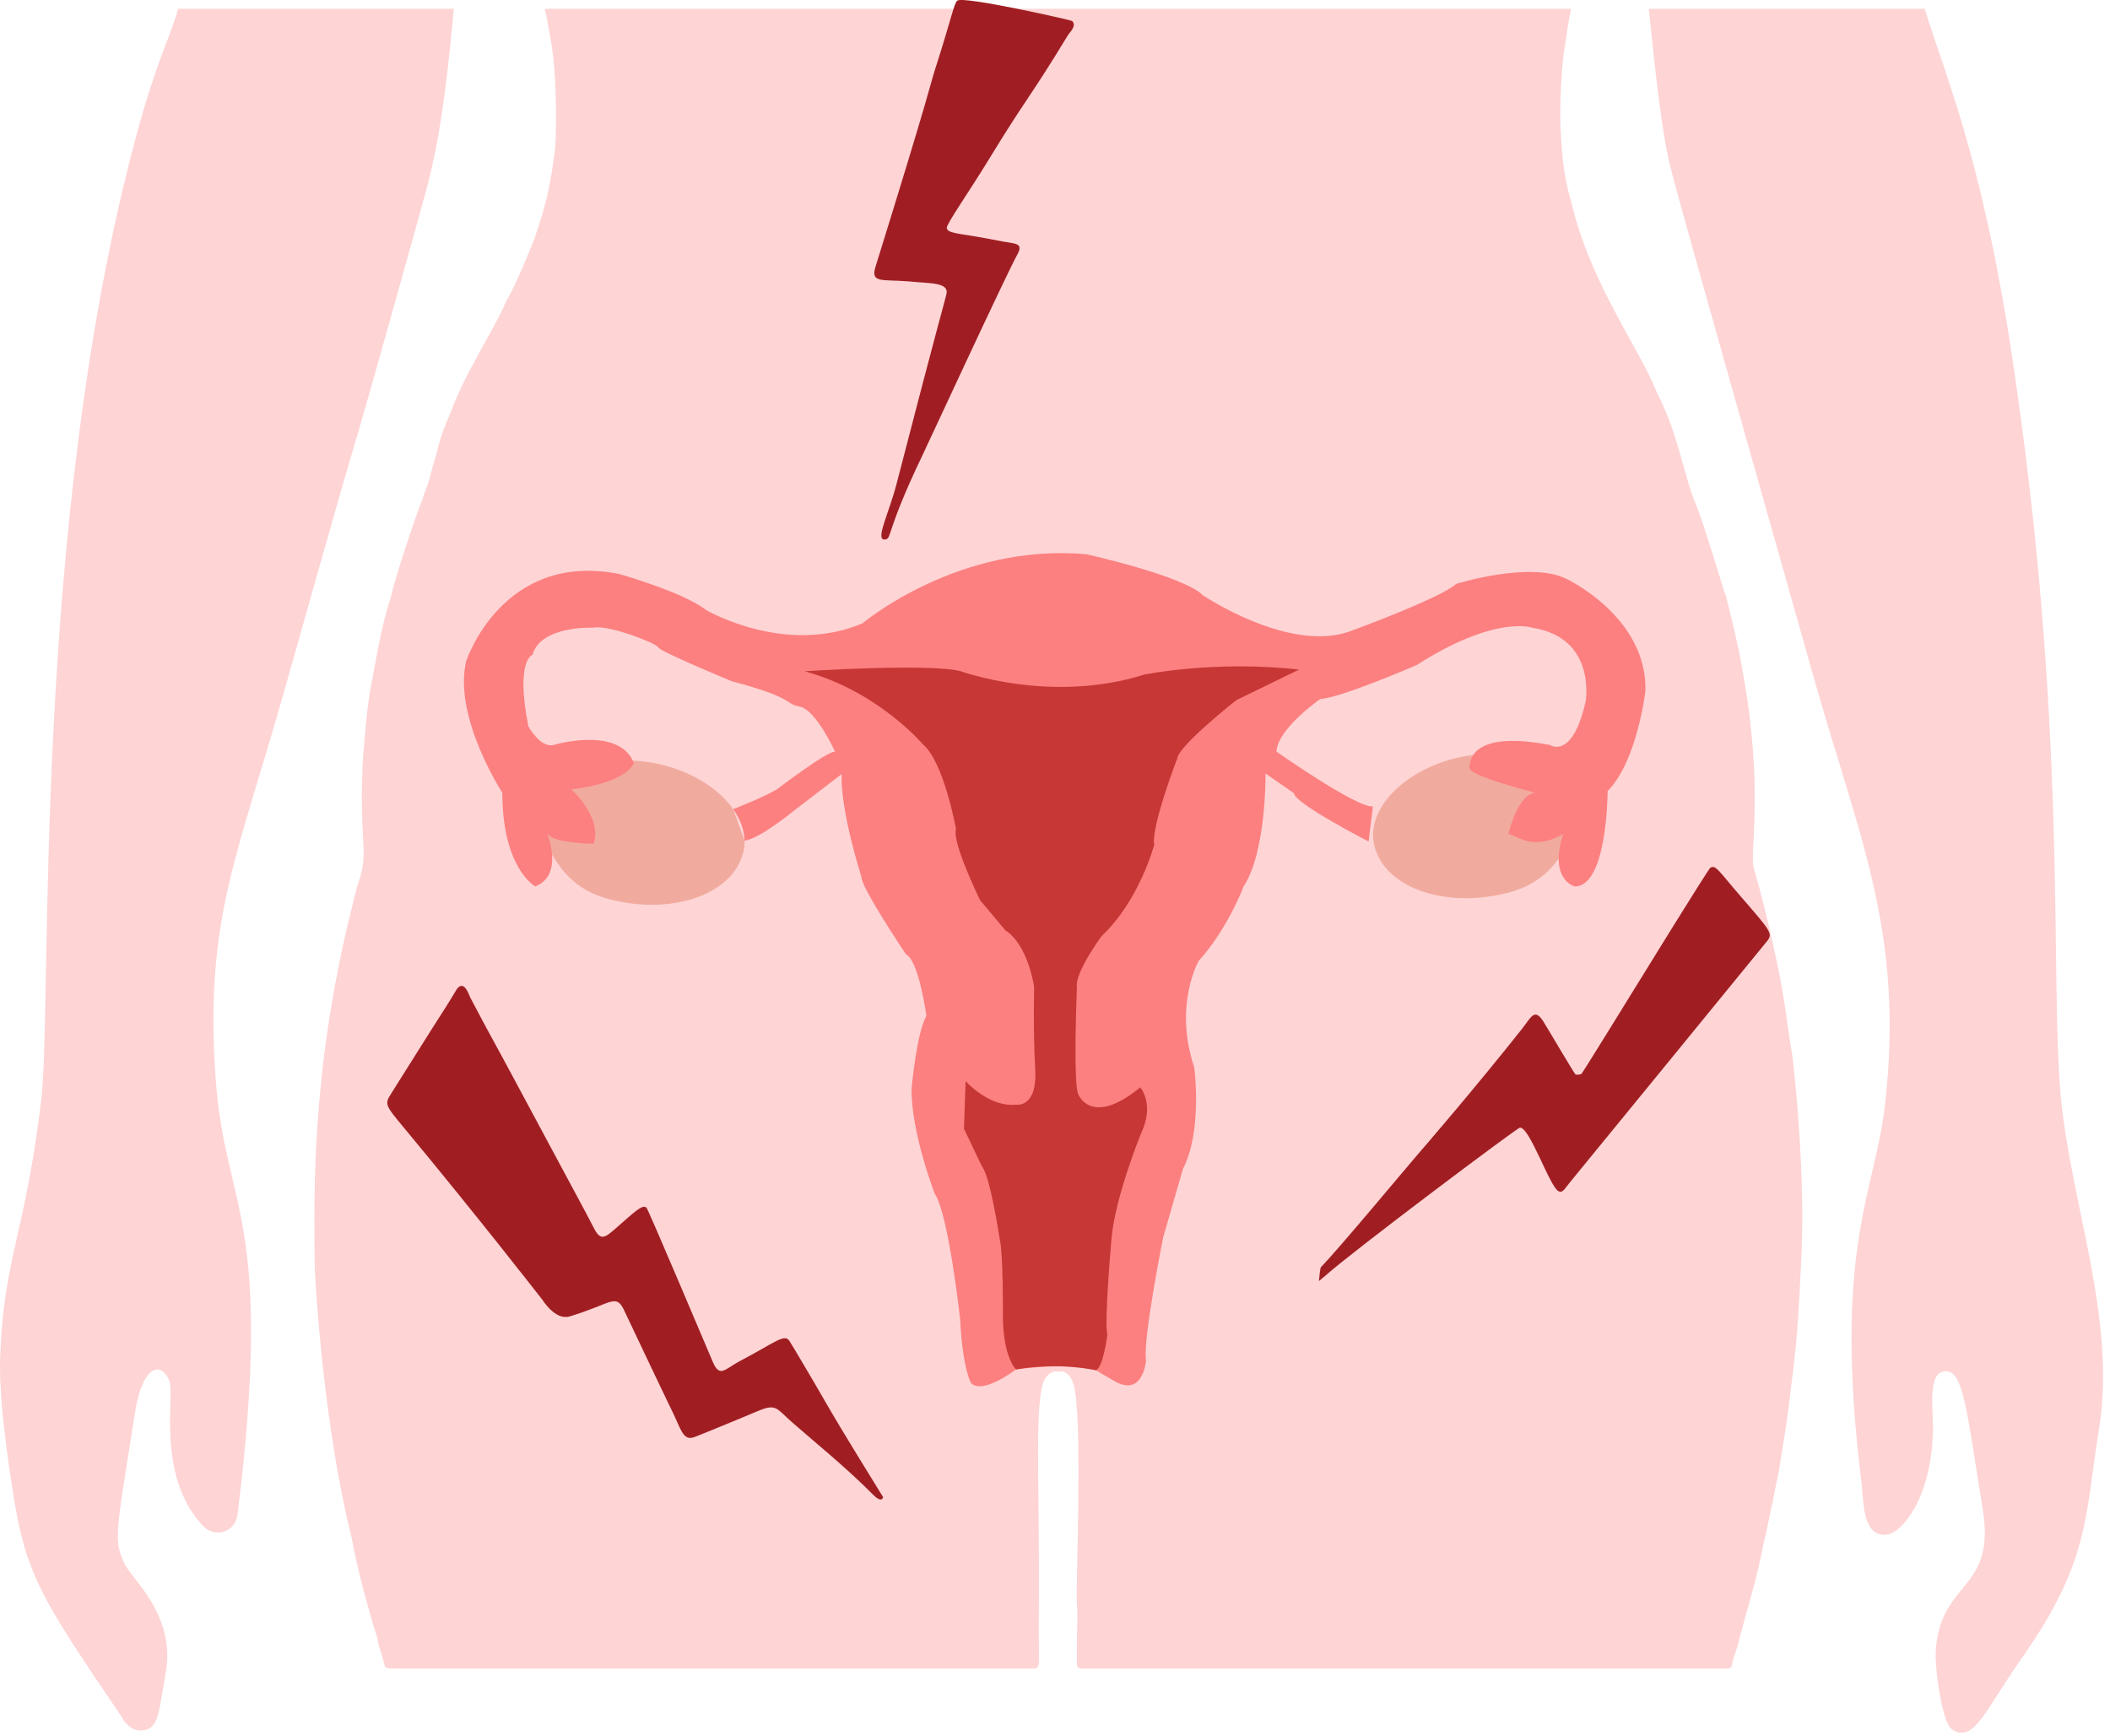
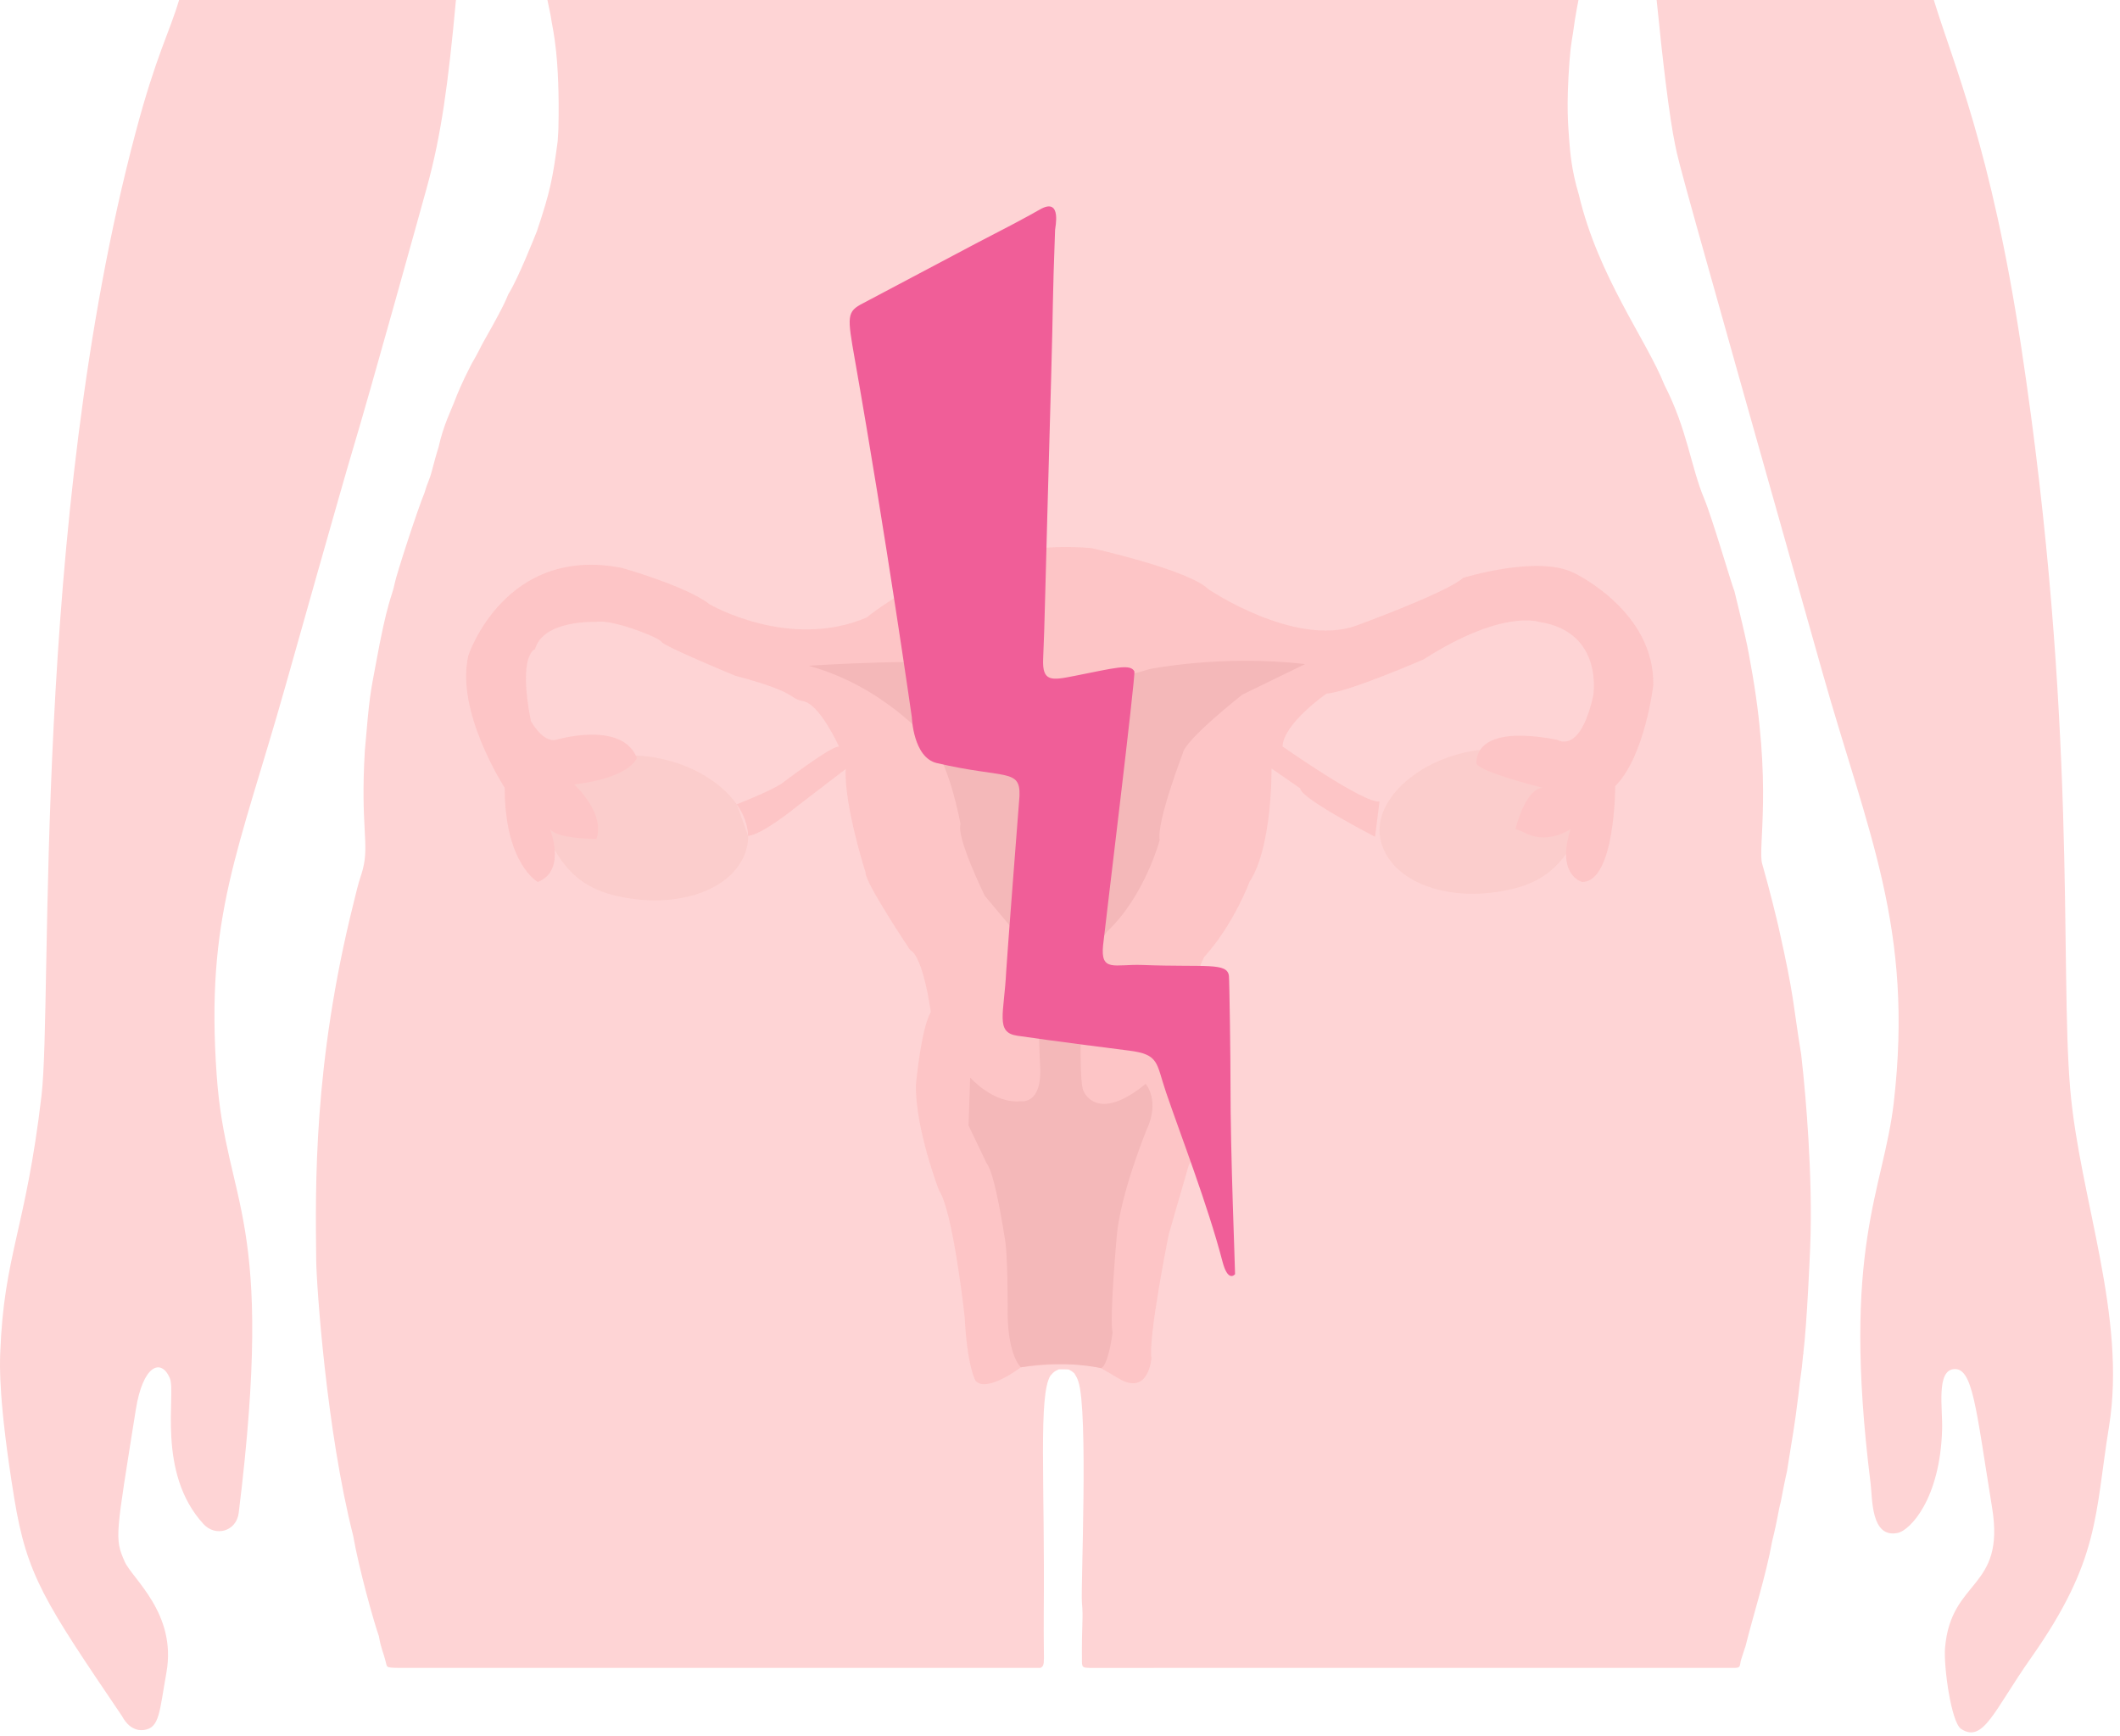
- <svg xmlns="http://www.w3.org/2000/svg" width="100%" height="100%" viewBox="0 0 237 195" version="1.1" xml:space="preserve" style="fill-rule:evenodd;clip-rule:evenodd;stroke-linejoin:round;stroke-miterlimit:2;">
-   <g transform="matrix(1,0,0,1,-1106.111,-1704.773)">
+ <svg xmlns="http://www.w3.org/2000/svg" width="100%" height="100%" viewBox="0 0 237 194" version="1.1" xml:space="preserve" style="fill-rule:evenodd;clip-rule:evenodd;stroke-linejoin:round;stroke-miterlimit:2;">
+   <g transform="matrix(1,0,0,1,-1106.111,-1705.759)">
    <g id="PMS" transform="matrix(0.287634,0,0,0.287634,1122.776,1702.964)">
      <path d="M555.557,9.718C555.155,11.622 554.831,13.573 554.157,17.435C553.124,25.474 552.698,25.382 552.061,33.468C550.745,51.512 551.574,58.479 551.972,64.436C552.316,68.439 552.766,75.697 555.717,85.445C563.206,117.201 582.059,141.91 588.954,159.305C597.84,176.575 599.241,191.203 604.423,203.527C607.469,210.769 614.843,236.129 616.208,239.606C616.462,240.492 620.421,256.903 621.126,260.568C621.797,264.063 621.815,264.02 622.417,267.515C631.122,314.507 625.162,339.207 626.943,345.378C630.029,356.072 632.757,367.616 633.217,369.561C639.641,398.101 638.644,398.247 642.115,419.534C642.514,423.525 642.514,423.481 642.959,427.431C643.489,432.774 646.789,466.07 645.61,494.503C645.474,497.783 644.406,523.524 642.948,535.604C643.091,535.785 643.001,535.908 642.896,536.028L642.83,536.545C642.198,544.067 641.821,543.973 641.08,551.455C639.209,566.568 638.932,566.48 636.595,581.513C636.446,582.471 636.245,582.426 634.18,593.398C633.177,596.983 633.082,599.629 630.861,608.564C628.464,622.001 623.271,638.124 620.478,649.495C620.375,649.912 620.273,649.871 618.802,654.598C618.105,656.838 618.815,657.85 616.5,657.904C615.17,657.934 365.57,657.916 365.5,657.914C363.187,657.842 362.582,657.824 362.567,655.498C362.46,639.216 363.155,639.241 362.564,632.497C362.073,626.885 365.11,558.411 361.171,546.606C360.597,544.886 360.48,544.973 359.611,543.406C358.574,542.531 358.576,542.578 357.392,541.949C355.484,541.87 355.512,541.857 353.577,541.892C351.685,542.793 351.695,542.804 350.308,544.358C345.607,552.068 348.195,585.421 347.735,636.499C347.558,656.083 348.504,656.751 346.5,657.897C346.494,657.9 104.078,657.899 103.5,657.899C93.123,657.908 92.591,658.063 92.248,656.635C90.9,651.036 90.316,651.207 89.312,645.549C87.358,640.07 81.534,619.282 79.322,606.536C68.969,565.793 65.066,509.324 64.959,499.501C64.648,470.95 63.791,423.304 79.519,360.505C80.458,356.49 81.377,353.152 81.553,352.516C82.703,348.851 82.73,348.887 83.112,347.392C85.638,337.508 82.121,331.116 83.856,301.523C85.734,279.393 85.982,279.432 88.014,268.397C92.768,242.241 94.385,241.948 95.452,236.489C96.161,232.859 104.377,207.65 107.024,201.292C108.347,196.733 108.82,196.916 110.014,192.349C112.155,184.16 112.361,184.222 112.518,183.504C114.409,174.834 117.359,169.381 119.215,164.398C119.633,163.329 121.505,158.543 125.218,151.376C128.735,145.266 128.606,144.962 130.148,142.254C139.688,125.507 138.953,125.119 139.841,123.7C143.464,117.909 149.951,101.548 150.732,99.579C155.904,84.222 156.904,78.985 158.818,64.542C159.065,60.961 159.089,59.894 159.099,59.489C159.726,31.865 156.887,20.922 156.521,18.497L156.043,15.592C155.456,12.842 155.096,11.115 154.824,9.718L555.557,9.718Z" style="fill:rgb(254,212,213);" />
      <g transform="matrix(0.954289,0,0,0.954289,-151.207,-91.91485)">
        <path d="M885.351,106.501C893.195,132.359 908.643,166.705 920.887,247.441C944.177,401.015 936.521,500.163 940.928,550.455C944.799,594.634 963.984,642.495 956.686,687.53C950.814,723.768 953.036,741.776 924.867,781.759C909.904,802.999 905.531,816.557 896.437,810.586C892.417,807.946 889.27,785.007 889.914,777.54C892.355,749.214 914.519,754.015 909.089,720.567C902.417,679.468 901.226,663.314 893.446,664.075C886.314,664.772 888.948,679.984 888.721,688.507C887.963,716.997 875.632,729.798 870.56,730.801C859.689,732.951 860.381,716.909 859.579,710.491C847.553,614.186 864.851,591.714 869.037,555.444C877.201,484.701 858.55,446.034 839.99,380.362C781.704,174.13 781.766,174.157 779.965,165.405C777.56,153.717 774.884,131.025 772.451,106.501L885.351,106.501Z" style="fill:rgb(254,212,213);" />
      </g>
      <g transform="matrix(0.954289,0,0,0.954289,-149.667,-92.72079)">
        <path d="M281.824,107.345C278.684,141.366 275.805,162.603 269.979,183.636C267.585,192.278 247.026,266.5 239.489,291.497C235.735,303.95 214.595,378.881 212.449,386.485C193.149,454.893 179.723,480.298 184.395,545.509C188.226,598.979 208.417,601.478 193.342,723.476C192.415,730.978 183.924,733.37 178.999,728.011C159.701,707.017 167.952,674.818 165.288,668.586C161.781,660.382 154.334,663.12 151.421,681.487C143.235,733.094 142.68,733.642 146.907,743.315C149.924,750.218 168.259,764.428 163.891,788.563C161.011,804.477 161.218,811.172 154.547,811.899C148.764,812.53 145.941,806.402 145.847,806.263C114.344,759.741 107.069,749.095 101.916,717.439C95.498,678.014 96.039,663.222 96.213,658.487C97.683,618.304 106.617,608.282 113.035,553.454C117.613,514.343 108.917,320.913 151.311,161.449C159.771,129.628 165.131,120.619 169.06,107.345L281.824,107.345Z" style="fill:rgb(254,212,213);" />
      </g>
      <g transform="matrix(0.898336,0,0,0.898336,-1103.681,-2194.542)">
-         <g transform="matrix(0.423224,0,0,0.423224,1184.732,2539.043)">
-           <path d="M1596.61,599.456C1562.27,635.069 1563.83,690.331 1499.28,706.564C1434.74,722.798 1373.66,701.163 1362.87,658.243C1352.08,615.322 1406.32,568.424 1472.73,564.116C1539.05,559.815 1627.32,567.596 1596.61,599.456Z" style="fill:rgb(241,171,158);fill-rule:nonzero;" />
-         </g>
-         <g transform="matrix(0.423224,0,0,0.423224,1184.732,2539.043)">
-           <path d="M715.96,652.8C716.07,656.88 715.63,660.96 714.61,665C703.81,707.92 642.74,729.56 578.2,713.32C545.95,705.21 530.21,687.36 518.24,667.09C506.25,646.78 498.05,624.03 480.87,606.21C450.69,574.91 535.35,566.85 601.21,570.65C602.4,570.72 603.58,570.79 604.75,570.87C647.95,573.67 686,594.5 704.35,620.53L704.36,620.54L715.96,652.8Z" style="fill:rgb(241,171,158);fill-rule:nonzero;" />
-         </g>
-         <g transform="matrix(0.423224,0,0,0.423224,1184.732,2539.043)">
-           <path d="M1641.28,498.87C1641.28,498.87 1632.83,571.51 1602.42,601.92C1602.42,601.92 1602.42,699.91 1568.63,699.91C1568.63,699.91 1541.61,693.15 1556.81,645.85C1556.81,645.85 1534.85,661.05 1512.89,650.91C1506.33,647.88 1502.54,646.36 1500.45,645.72C1502.52,637.61 1511.83,605.09 1528.09,603.61C1528.09,603.61 1460.52,586.72 1460.52,578.27C1460.52,569.83 1463.89,539.34 1543.29,554.62C1543.29,554.62 1566.38,570.39 1579.9,509.57C1579.9,509.57 1591.16,444.25 1524.71,434.11C1524.71,434.11 1487.55,420.6 1406.46,472.41C1406.46,472.41 1328.75,506.19 1307.35,507.32C1307.35,507.32 1263.42,537.73 1262.3,561.38C1262.3,561.38 1345.64,619.94 1361.41,617.69L1356.9,653.73C1356.9,653.73 1280.32,614.31 1280.32,604.18L1251.04,583.9C1251.04,583.9 1252.16,663.87 1228.51,699.91C1228.51,699.91 1212.74,742.7 1182.34,776.49C1182.34,776.49 1156.43,821.54 1177.83,885.74C1177.83,885.74 1186.56,951.06 1166.29,989.91L1146.01,1060.02C1146.01,1060.02 1124.9,1164.76 1128.28,1186.72C1128.28,1186.72 1125.74,1223.89 1097.02,1208.68L1076.75,1196.86C1076.75,1196.86 1054.79,1188.41 994.82,1196.01C994.82,1196.01 959.34,1223.04 948.36,1209.53C948.36,1209.53 939.91,1195.17 937.38,1144.49C937.38,1144.49 925.55,1036.37 911.19,1015.25C911.19,1015.25 886.7,951.9 887.54,907.13C887.54,907.13 892.61,850.54 902.75,832.8C902.75,832.8 895.14,776.21 881.63,769.45C881.63,769.45 835.17,700.19 836.02,690.05C836.02,690.05 814.06,621.63 815.74,584.47L765.06,623.32C765.06,623.32 731.18,651.15 715.97,652.84L715.96,652.8C715.71,641.76 711.55,630.75 704.36,620.54L704.35,620.53C704.35,620.53 736.34,608.12 749.86,599.67C749.86,599.67 803.07,559.13 808.99,561.66C808.99,561.66 789.56,518.58 772.67,515.2C755.77,511.82 769.29,506.76 702.56,489.02C702.56,489.02 629.07,458.61 627.38,454.39C625.69,450.16 575.86,430.74 560.65,434.11C560.65,434.11 506.59,431.58 498.15,461.99C498.15,461.99 480.41,467.06 493.92,535.48C493.92,535.48 506.01,557.69 519.539,554.62C519.539,554.62 584.09,535.26 601.21,570.65C601.6,571.47 601.98,572.32 602.32,573.2C602.32,573.2 595.56,593.48 538.13,600.23C538.13,600.23 570.22,628.95 560.93,655.98C560.93,655.98 518.57,655.98 513.169,645.1C514.27,647.97 517.469,656.99 518.24,667.09C519.2,679.67 516.37,693.91 500.96,699.91C500.96,699.91 467.17,681.32 467.17,603.61C467.17,603.61 416.49,525.9 430.01,468.46C430.01,468.46 467.17,355.28 587.12,378.93C587.12,378.93 653,397.51 676.65,416.09C676.65,416.09 757.74,463.4 837.14,429.61C837.14,429.61 935.13,346.83 1066.9,358.66C1066.9,358.66 1166.57,380.62 1186.84,400.89C1186.84,400.89 1274.69,460.02 1337.19,438.06C1337.19,438.06 1430.11,404.27 1447,389.06C1447,389.06 1523.02,365.41 1560.19,384C1560.19,384 1642.97,422.85 1641.28,498.87Z" style="fill:rgb(252,128,128);fill-rule:nonzero;" />
-         </g>
-         <g transform="matrix(0.423224,0,0,0.423224,1184.732,2539.043)">
-           <path d="M777.734,478.882C777.734,478.882 906.125,470.435 938.223,478.882C938.223,478.882 1030.29,512.669 1126.59,482.26C1126.59,482.26 1199.68,467.361 1285.39,477.192L1221.19,508.445C1221.19,508.445 1162.06,554.903 1160.37,568.418C1160.37,568.418 1133.34,638.526 1136.72,657.109C1136.72,657.109 1121.52,714.547 1082.66,750.868C1082.66,750.868 1054.79,788.879 1057.32,803.238C1057.32,803.238 1053.1,905.445 1059.01,913.891C1059.01,913.891 1072.35,947.389 1122.36,906.289C1122.36,906.289 1137.57,923.183 1123.21,953.591C1123.21,953.591 1096.18,1019.48 1092.8,1062.55C1092.8,1062.55 1085.2,1147.02 1088.58,1160.54C1088.58,1160.54 1084.35,1194.32 1076.75,1196.86C1076.75,1196.86 1039.3,1188.13 994.816,1196.01C994.816,1196.01 981.865,1184.75 981.301,1141.95C981.301,1141.95 981.865,1077.76 977.923,1061.43C977.923,1061.43 968.35,997.796 959.903,987.66L941.32,948.805L943.009,899.813C943.009,899.813 966.66,926.843 994.816,924.028C994.816,924.028 1016.78,927.969 1014.53,887.988C1012.27,848.006 1013.4,803.238 1013.4,803.238C1013.4,803.238 1007.49,760.16 983.836,744.956L957.932,714.078C957.932,714.078 928.65,654.387 933.155,640.872C933.155,640.872 920.766,572.172 899.368,554.152C899.368,554.152 853.192,499.342 777.734,478.882Z" style="fill:rgb(198,55,54);fill-rule:nonzero;" />
+         <g opacity="0.18">
+           <g transform="matrix(0.423224,0,0,0.423224,1184.732,2539.043)">
+             <path d="M1596.61,599.456C1562.27,635.069 1563.83,690.331 1499.28,706.564C1434.74,722.798 1373.66,701.163 1362.87,658.243C1352.08,615.322 1406.32,568.424 1472.73,564.116C1539.05,559.815 1627.32,567.596 1596.61,599.456Z" style="fill:rgb(241,171,158);fill-rule:nonzero;" />
+           </g>
+           <g transform="matrix(0.423224,0,0,0.423224,1184.732,2539.043)">
+             <path d="M715.96,652.8C716.07,656.88 715.63,660.96 714.61,665C703.81,707.92 642.74,729.56 578.2,713.32C545.95,705.21 530.21,687.36 518.24,667.09C506.25,646.78 498.05,624.03 480.87,606.21C450.69,574.91 535.35,566.85 601.21,570.65C602.4,570.72 603.58,570.79 604.75,570.87C647.95,573.67 686,594.5 704.35,620.53L704.36,620.54L715.96,652.8Z" style="fill:rgb(241,171,158);fill-rule:nonzero;" />
+           </g>
+           <g transform="matrix(0.423224,0,0,0.423224,1184.732,2539.043)">
+             <path d="M1641.28,498.87C1641.28,498.87 1632.83,571.51 1602.42,601.92C1602.42,601.92 1602.42,699.91 1568.63,699.91C1568.63,699.91 1541.61,693.15 1556.81,645.85C1556.81,645.85 1534.85,661.05 1512.89,650.91C1506.33,647.88 1502.54,646.36 1500.45,645.72C1502.52,637.61 1511.83,605.09 1528.09,603.61C1528.09,603.61 1460.52,586.72 1460.52,578.27C1460.52,569.83 1463.89,539.34 1543.29,554.62C1543.29,554.62 1566.38,570.39 1579.9,509.57C1579.9,509.57 1591.16,444.25 1524.71,434.11C1524.71,434.11 1487.55,420.6 1406.46,472.41C1406.46,472.41 1328.75,506.19 1307.35,507.32C1307.35,507.32 1263.42,537.73 1262.3,561.38C1262.3,561.38 1345.64,619.94 1361.41,617.69L1356.9,653.73C1356.9,653.73 1280.32,614.31 1280.32,604.18L1251.04,583.9C1251.04,583.9 1252.16,663.87 1228.51,699.91C1228.51,699.91 1212.74,742.7 1182.34,776.49C1182.34,776.49 1156.43,821.54 1177.83,885.74C1177.83,885.74 1186.56,951.06 1166.29,989.91L1146.01,1060.02C1146.01,1060.02 1124.9,1164.76 1128.28,1186.72C1128.28,1186.72 1125.74,1223.89 1097.02,1208.68L1076.75,1196.86C1076.75,1196.86 1054.79,1188.41 994.82,1196.01C994.82,1196.01 959.34,1223.04 948.36,1209.53C948.36,1209.53 939.91,1195.17 937.38,1144.49C937.38,1144.49 925.55,1036.37 911.19,1015.25C911.19,1015.25 886.7,951.9 887.54,907.13C887.54,907.13 892.61,850.54 902.75,832.8C902.75,832.8 895.14,776.21 881.63,769.45C881.63,769.45 835.17,700.19 836.02,690.05C836.02,690.05 814.06,621.63 815.74,584.47L765.06,623.32C765.06,623.32 731.18,651.15 715.97,652.84L715.96,652.8C715.71,641.76 711.55,630.75 704.36,620.54L704.35,620.53C704.35,620.53 736.34,608.12 749.86,599.67C749.86,599.67 803.07,559.13 808.99,561.66C808.99,561.66 789.56,518.58 772.67,515.2C755.77,511.82 769.29,506.76 702.56,489.02C702.56,489.02 629.07,458.61 627.38,454.39C625.69,450.16 575.86,430.74 560.65,434.11C560.65,434.11 506.59,431.58 498.15,461.99C498.15,461.99 480.41,467.06 493.92,535.48C493.92,535.48 506.01,557.69 519.539,554.62C519.539,554.62 584.09,535.26 601.21,570.65C601.6,571.47 601.98,572.32 602.32,573.2C602.32,573.2 595.56,593.48 538.13,600.23C538.13,600.23 570.22,628.95 560.93,655.98C560.93,655.98 518.57,655.98 513.169,645.1C514.27,647.97 517.469,656.99 518.24,667.09C519.2,679.67 516.37,693.91 500.96,699.91C500.96,699.91 467.17,681.32 467.17,603.61C467.17,603.61 416.49,525.9 430.01,468.46C430.01,468.46 467.17,355.28 587.12,378.93C587.12,378.93 653,397.51 676.65,416.09C676.65,416.09 757.74,463.4 837.14,429.61C837.14,429.61 935.13,346.83 1066.9,358.66C1066.9,358.66 1166.57,380.62 1186.84,400.89C1186.84,400.89 1274.69,460.02 1337.19,438.06C1337.19,438.06 1430.11,404.27 1447,389.06C1447,389.06 1523.02,365.41 1560.19,384C1560.19,384 1642.97,422.85 1641.28,498.87Z" style="fill:rgb(252,128,128);fill-rule:nonzero;" />
+           </g>
+           <g transform="matrix(0.423224,0,0,0.423224,1184.732,2539.043)">
+             <path d="M777.734,478.882C777.734,478.882 906.125,470.435 938.223,478.882C938.223,478.882 1030.29,512.669 1126.59,482.26C1126.59,482.26 1199.68,467.361 1285.39,477.192L1221.19,508.445C1221.19,508.445 1162.06,554.903 1160.37,568.418C1160.37,568.418 1133.34,638.526 1136.72,657.109C1136.72,657.109 1121.52,714.547 1082.66,750.868C1082.66,750.868 1054.79,788.879 1057.32,803.238C1057.32,803.238 1053.1,905.445 1059.01,913.891C1059.01,913.891 1072.35,947.389 1122.36,906.289C1122.36,906.289 1137.57,923.183 1123.21,953.591C1123.21,953.591 1096.18,1019.48 1092.8,1062.55C1092.8,1062.55 1085.2,1147.02 1088.58,1160.54C1088.58,1160.54 1084.35,1194.32 1076.75,1196.86C1076.75,1196.86 1039.3,1188.13 994.816,1196.01C994.816,1196.01 981.865,1184.75 981.301,1141.95C981.301,1141.95 981.865,1077.76 977.923,1061.43C977.923,1061.43 968.35,997.796 959.903,987.66L941.32,948.805L943.009,899.813C943.009,899.813 966.66,926.843 994.816,924.028C994.816,924.028 1016.78,927.969 1014.53,887.988C1012.27,848.006 1013.4,803.238 1013.4,803.238C1013.4,803.238 1007.49,760.16 983.836,744.956L957.932,714.078C957.932,714.078 928.65,654.387 933.155,640.872C933.155,640.872 920.766,572.172 899.368,554.152C899.368,554.152 853.192,499.342 777.734,478.882Z" style="fill:rgb(198,55,54);fill-rule:nonzero;" />
+           </g>
        </g>
      </g>
-       <g transform="matrix(1.539964,0,0,1.539964,-68.88916,-102.6996)">
-         <path d="M116.679,331.61C122.482,322.623 122.338,322.537 122.852,321.763C124.773,318.871 126.129,323.29 126.298,323.613C131.604,333.739 131.712,333.642 137.098,343.703C154.751,376.671 154.812,376.596 157.785,382.35C159.441,385.556 160.57,384.615 163.287,382.246C168.092,378.057 169.889,376.194 171.019,376.994C171.464,377.309 186.952,414.09 187.929,416.299C189.665,420.222 190.949,417.925 194.728,415.937C203.495,411.327 205.941,408.965 207.231,410.731C207.635,411.286 213.995,422.044 215.846,425.299C220.93,434.236 231.054,450.365 231.045,450.429C231.016,450.647 230.651,452.02 228.399,449.722C221.975,443.163 212.968,435.877 207.723,431.246C204.094,428.042 203.94,426.664 199.509,428.52C198.222,429.06 188.986,432.93 183.369,435.149C180.141,436.424 179.909,433.171 176.911,427.299C176.155,425.818 165.186,402.669 165.183,402.663C163.169,398.828 161.938,401.491 151.537,404.621C147.919,405.711 144.643,400.385 144.643,400.385C144.643,400.385 127.405,378.234 109.393,356.586C104.982,351.284 104.564,350.767 106.182,348.293C106.469,347.853 106.456,347.857 116.679,331.61Z" style="fill:rgb(160,30,34);" />
-       </g>
-       <g transform="matrix(1.539964,0,0,1.539964,-198.2461,-138.1188)">
-         <path d="M426.011,415.199C430.569,410.493 447.289,390.391 450.587,386.575C452.743,384.079 464.831,370.091 476.932,354.854C479.372,351.783 480.147,349.372 482.343,352.609C483.022,353.609 490.288,366.029 490.643,366.265C490.822,366.384 491.999,366.259 492.123,366.119C492.639,365.532 504.097,346.933 505.128,345.258C506.683,342.735 524.263,314.199 524.798,313.858C526.188,312.973 526.823,314.533 532.711,321.318C540.193,329.939 540.644,330.507 539.288,332.34C538.936,332.816 489.483,393.277 489.379,393.403C487.885,395.199 487.483,396.304 486.408,395.905C484.192,395.084 479.063,379.579 476.527,379.736C475.818,379.78 433.768,411.363 427.288,417.208C427.155,417.328 427.161,417.314 425.567,418.646C425.803,416.467 425.749,416.48 426.011,415.199Z" style="fill:rgb(160,30,34);" />
-       </g>
-       <g transform="matrix(1.539964,0,0,1.539964,-245.985,-44.18098)">
-         <path d="M352.524,104.133C345.598,103.591 342.819,104.617 344.132,100.39C358.388,54.516 357.93,54.383 359.212,50.409C363.399,37.427 364.019,33.567 364.872,32.935C366.536,31.703 393.721,37.883 393.938,38.072C395.3,39.253 393.388,40.921 392.888,41.745C383.095,57.88 382.461,57.441 372.63,73.578C368.237,80.788 362.159,89.516 362.195,90.528C362.244,91.929 365.205,91.957 370.429,92.905C376.106,93.935 376.087,93.961 376.58,94.048C379.758,94.612 381.666,94.467 380.097,97.301C377.217,102.507 357.402,145.369 355.826,148.661C346.617,167.892 348.344,169.389 346.523,169.585C343.915,169.865 347.487,163.11 349.459,155.491C360.922,111.217 361.152,111.283 362.093,107.419C362.856,104.288 357.925,104.701 352.524,104.133Z" style="fill:rgb(160,30,35);" />
+       <g transform="matrix(2.174993,1.24832,-1.244895,2.169026,480.2993,-760.5247)">
+         <path d="M116.679,331.61C122.482,322.623 122.338,322.537 122.852,321.763C124.773,318.871 126.129,323.29 126.298,323.613C131.604,333.739 131.712,333.642 137.098,343.703C154.751,376.671 154.812,376.596 157.785,382.35C159.441,385.556 160.57,384.615 163.287,382.246C168.092,378.057 169.889,376.194 171.019,376.994C171.464,377.309 186.952,414.09 187.929,416.299C189.665,420.222 190.949,417.925 194.728,415.937C203.495,411.327 205.941,408.965 207.231,410.731C207.635,411.286 213.995,422.044 215.846,425.299C220.93,434.236 231.054,450.365 231.045,450.429C231.016,450.647 230.651,452.02 228.399,449.722C221.975,443.163 212.968,435.877 207.723,431.246C204.094,428.042 203.94,426.664 199.509,428.52C198.222,429.06 188.986,432.93 183.369,435.149C180.141,436.424 179.909,433.171 176.911,427.299C176.155,425.818 165.186,402.669 165.183,402.663C163.169,398.828 161.938,401.491 151.537,404.621C147.919,405.711 144.643,400.385 144.643,400.385C144.643,400.385 127.405,378.234 109.393,356.586C104.982,351.284 104.564,350.767 106.182,348.293C106.469,347.853 106.456,347.857 116.679,331.61Z" style="fill:rgb(240,94,152);" />
      </g>
    </g>
  </g>
</svg>
